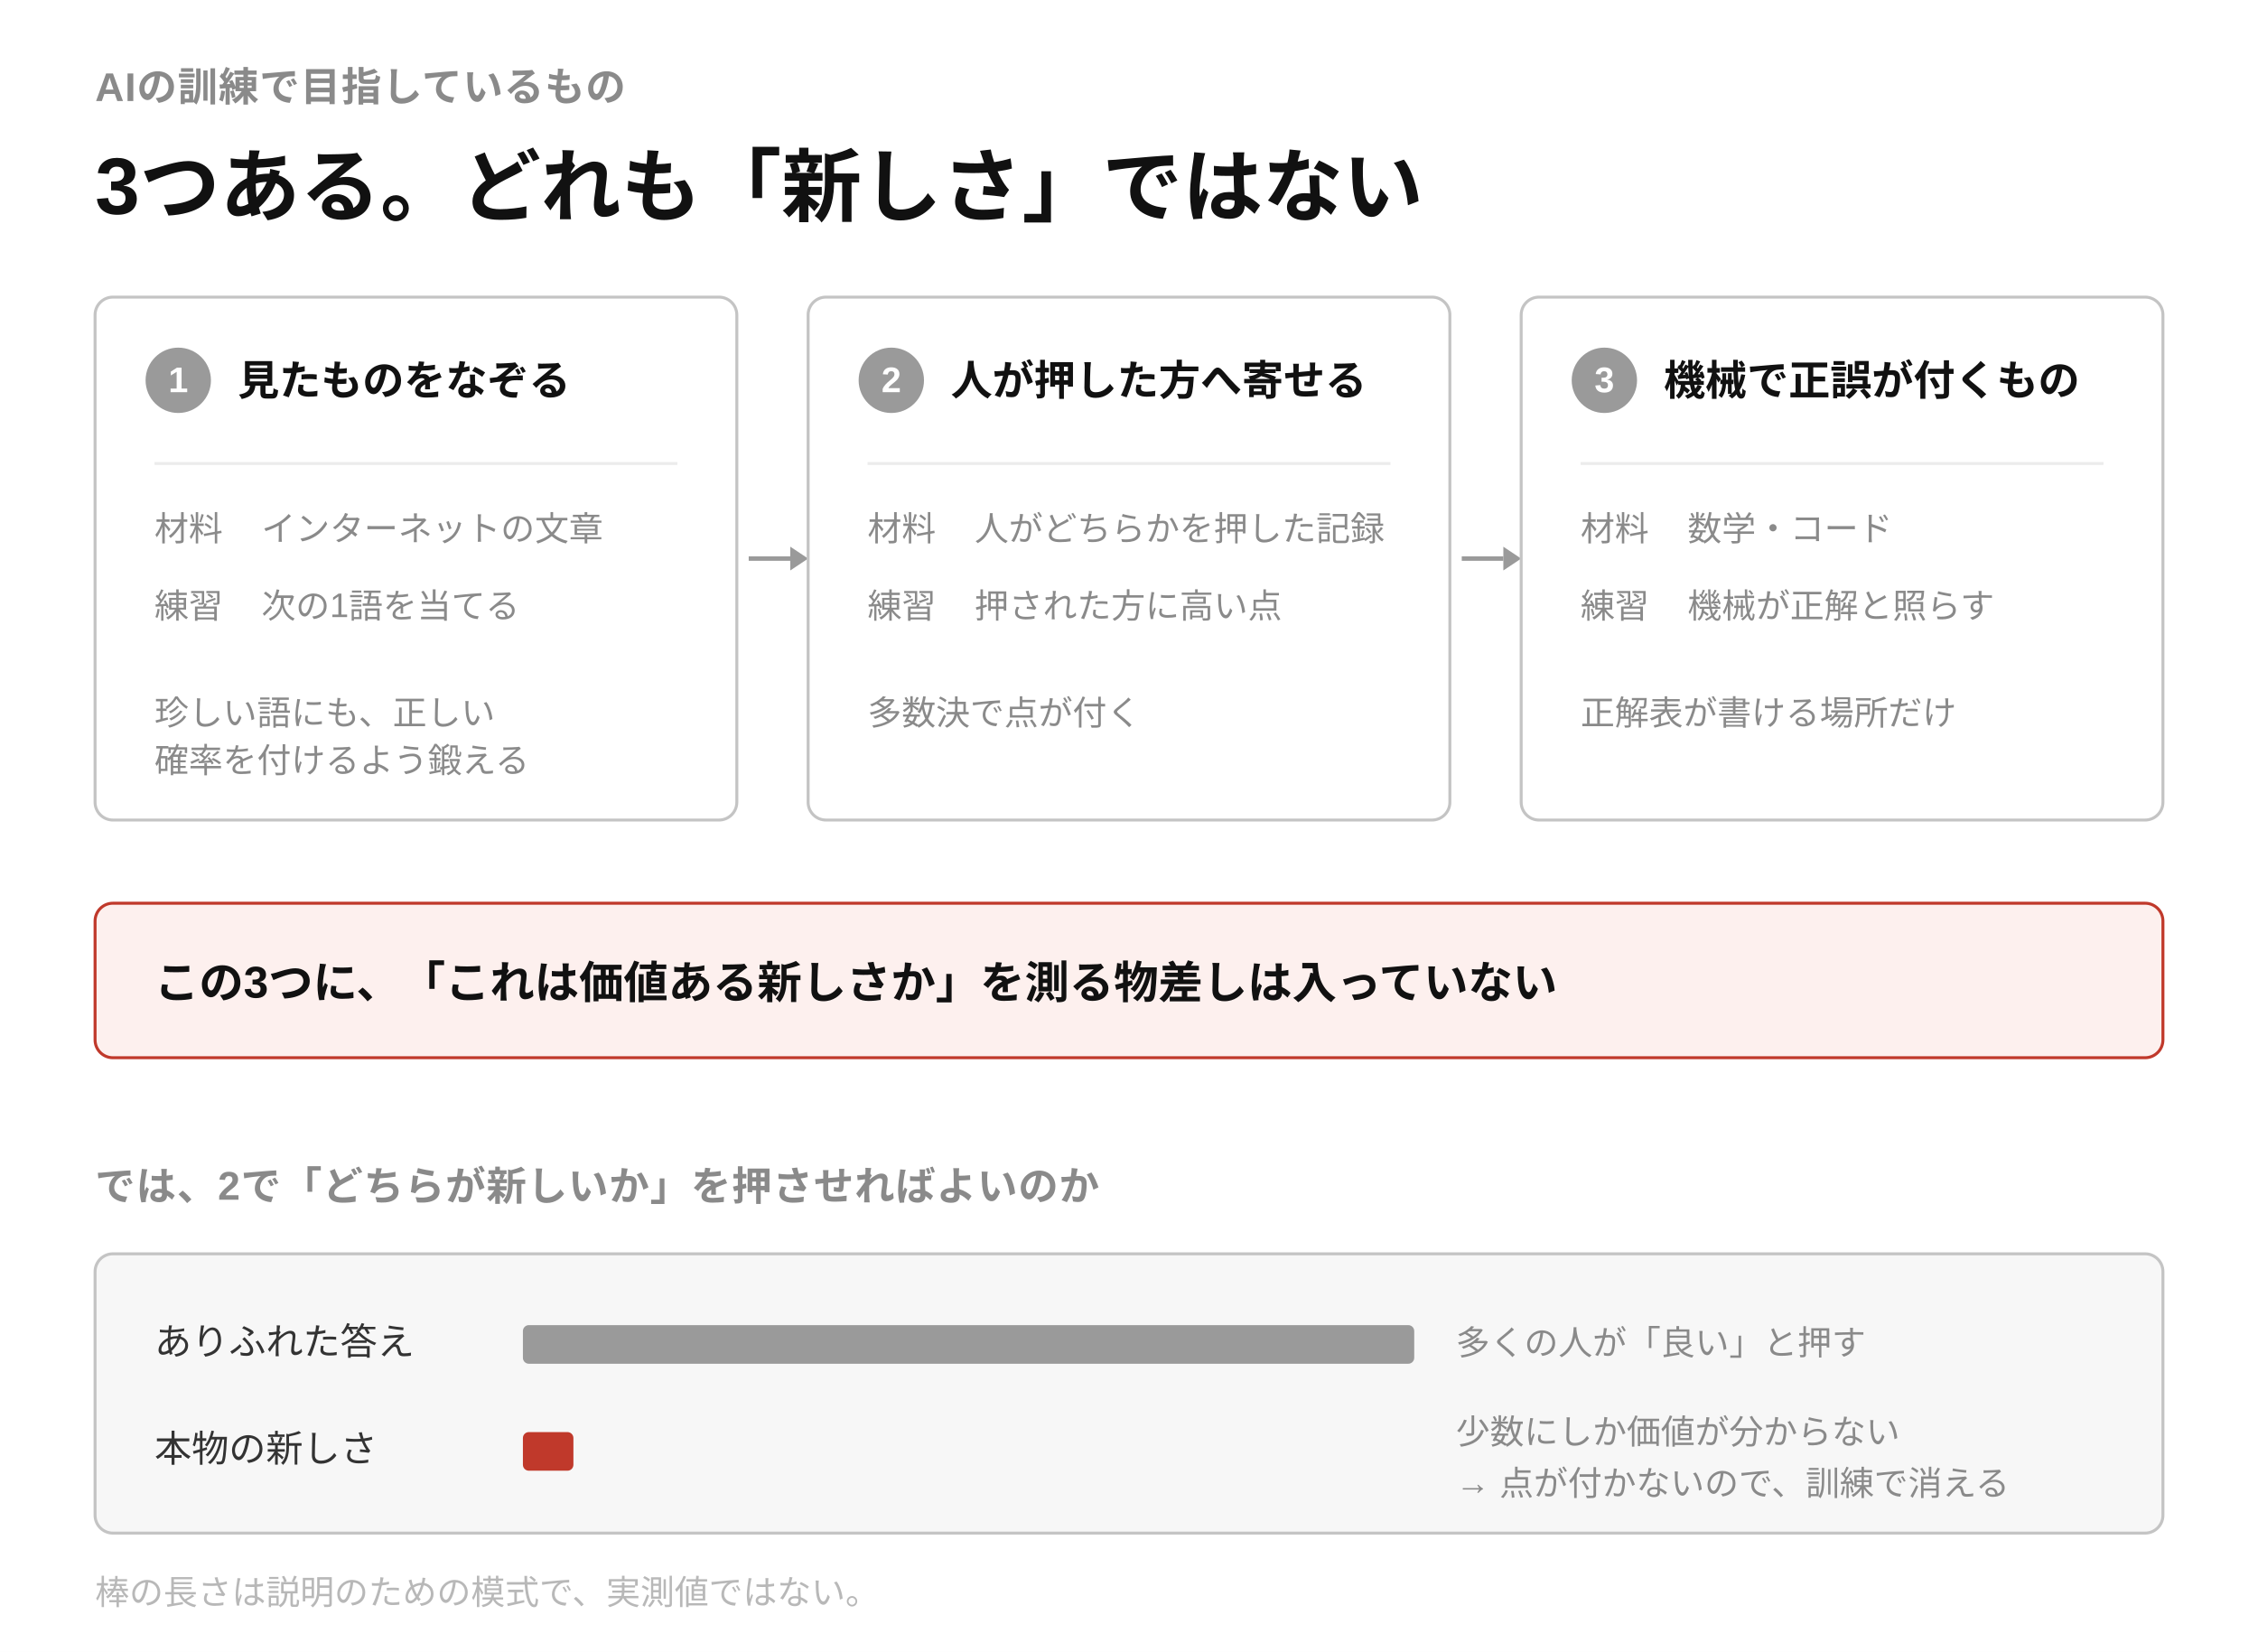
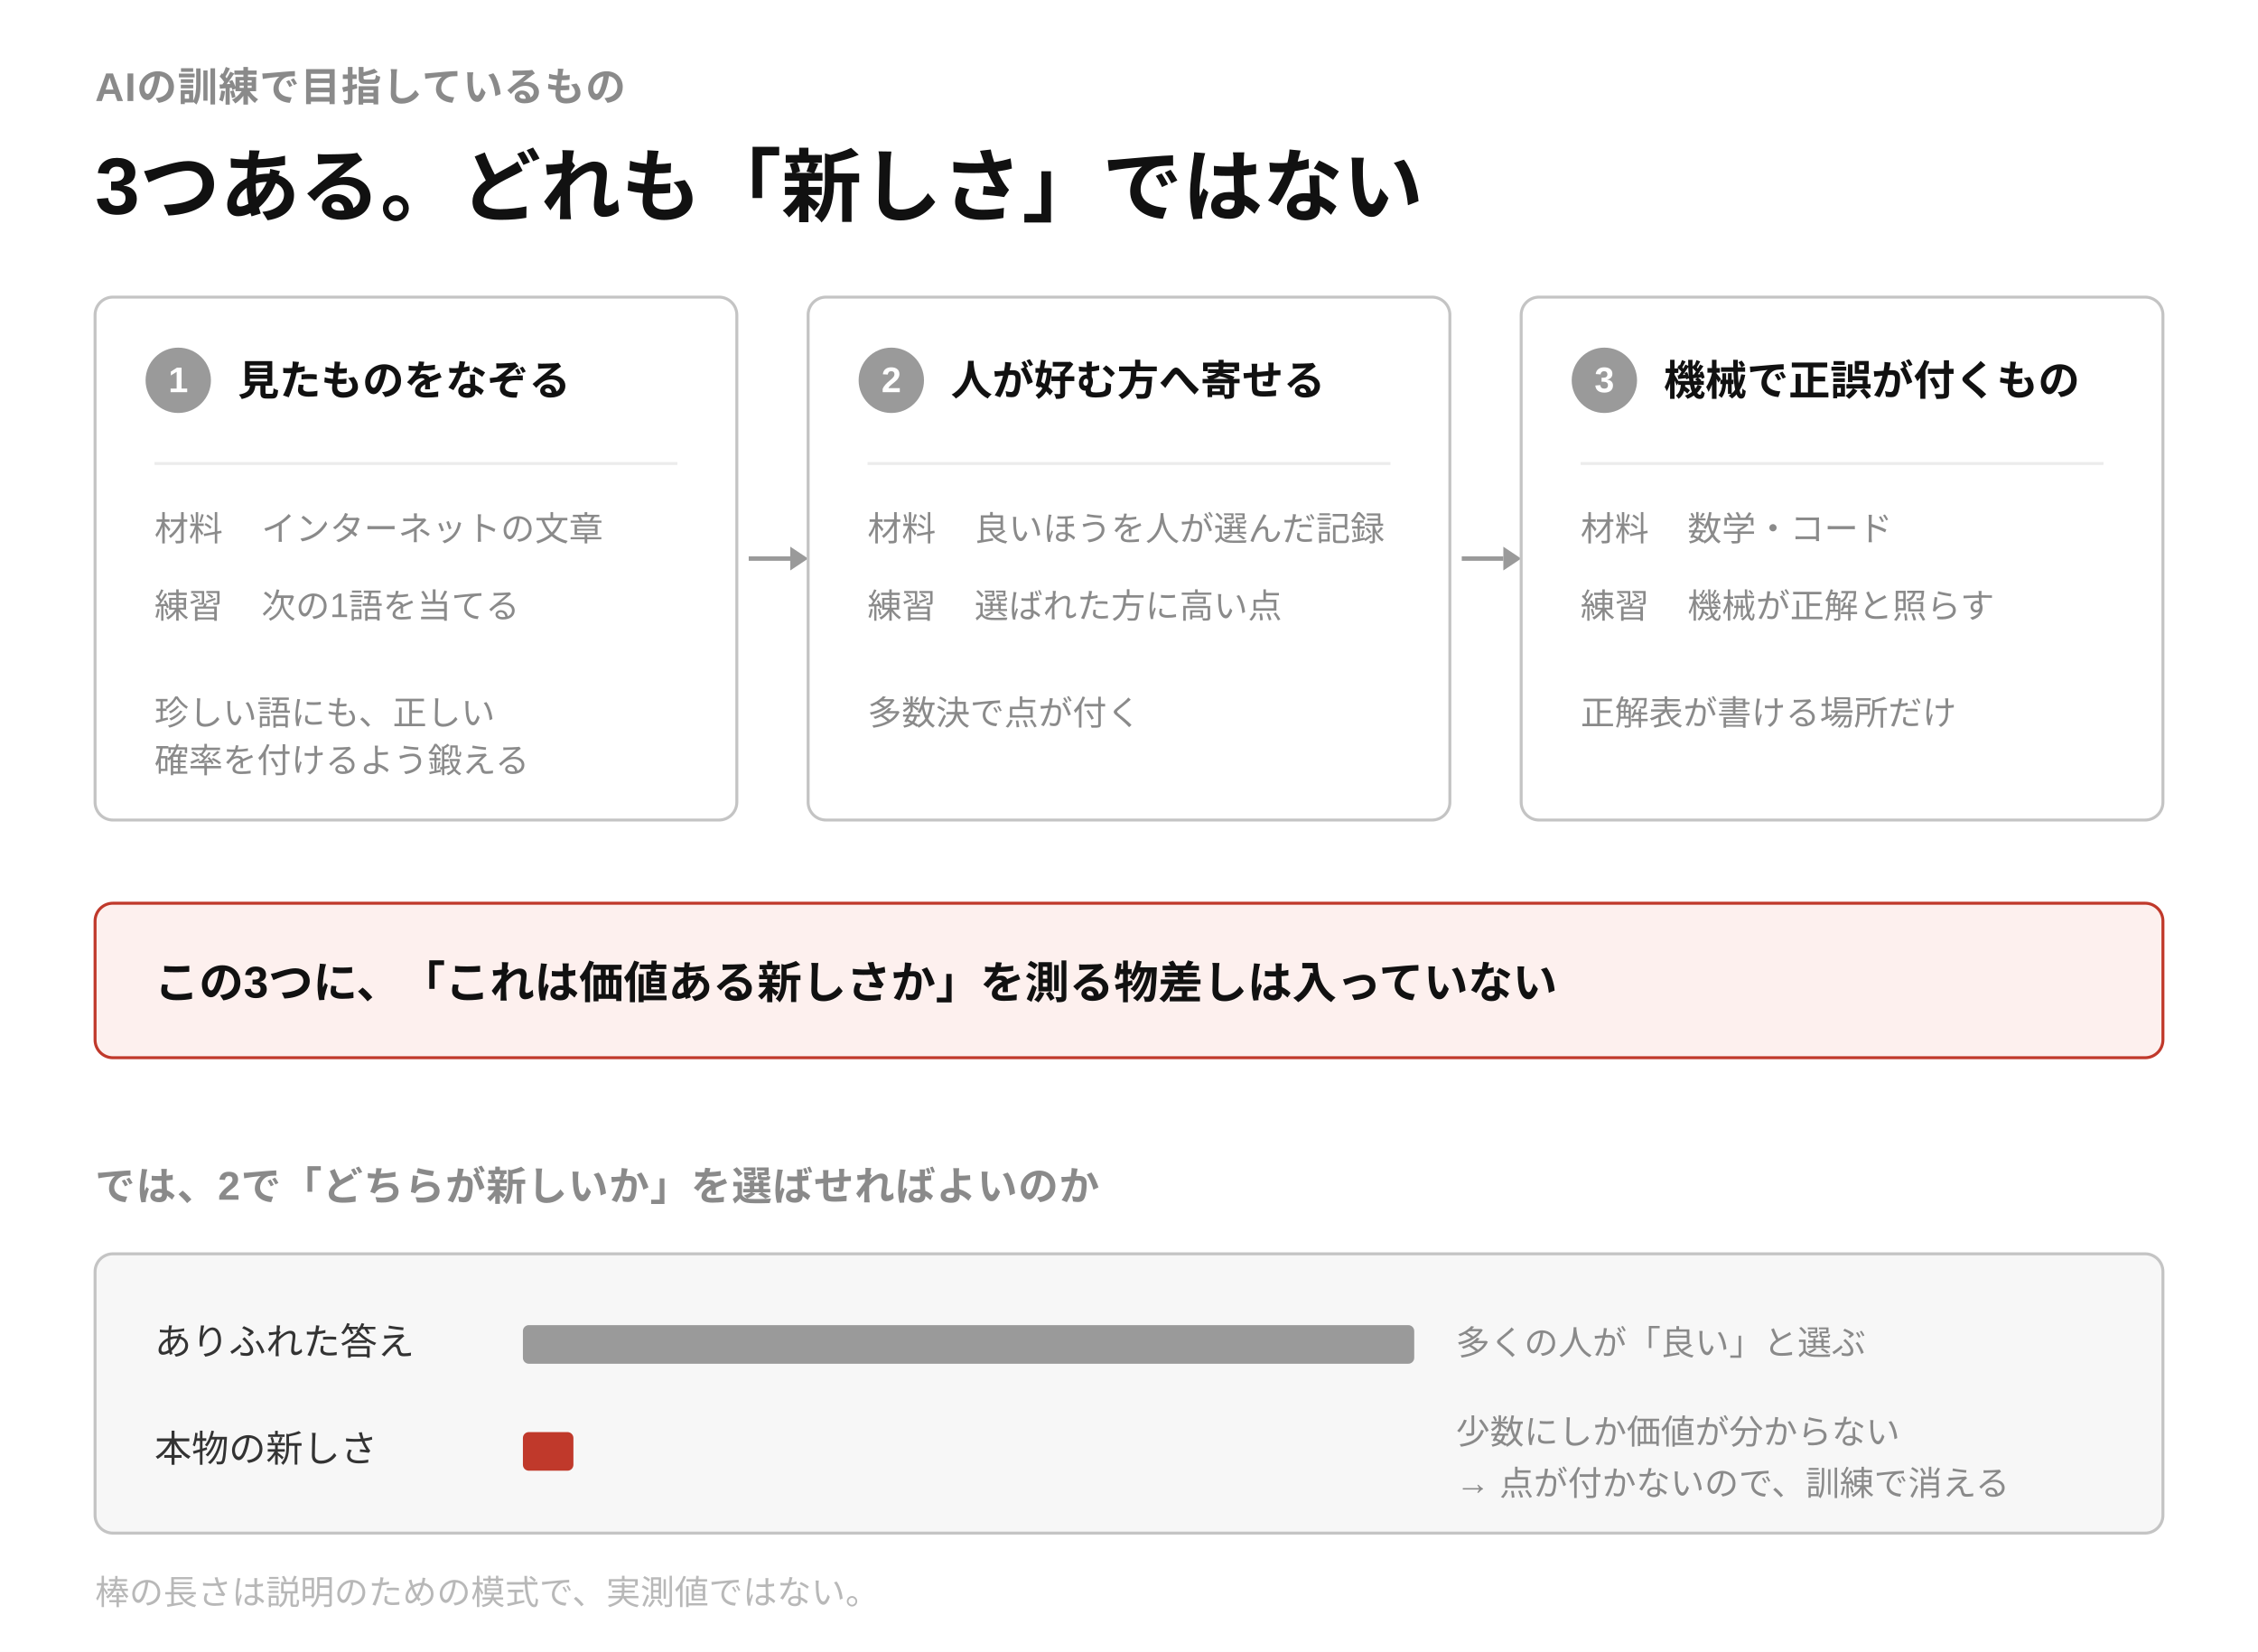
- <svg xmlns="http://www.w3.org/2000/svg" viewBox="0 0 760 556" role="img" aria-label="AIの訓練で目指しているもの3つ。1、見たものをなぞる。材料はインターネットの文章、練習は次の1語を当てること。2、人が押した方へ寄せる。材料は人がどちらかを押した記録、練習は押された方に高い点が付くようにすること。3、機械で正誤が付くもの。材料は数学とコード、練習は機械が正解と照らすこと。この3つに、これは価値ある新しさかを測る物差しはない。2で新しさを押させればいいとはならない。ありふれた答えには多くの人が良いと押すが、本物の新しさは少数にしか価値が分からないので、点が付かず訓練で消える。棒の長さは説明のための模式。">
+ <svg xmlns="http://www.w3.org/2000/svg" viewBox="0 0 760 556" role="img" aria-label="AIの訓練で目指しているもの3つ。1、見たものをなぞる。材料はインターネットの文章、練習は次の1語を当てること。2、人が好む方へ寄せる。材料は2つを見せて人が良いと思ったほうを選んだ記録、練習は選ばれた方に高い点が付くようにすること。3、機械で正誤が付くもの。材料は数学とコード、練習は機械が正解と照らすこと。この3つに、これは価値ある新しさかを測る物差しはない。2で新しさを選ばせればいいとはならない。ありふれた答えには多くの人が良いと選ぶが、本物の新しさは少数にしか価値が分からないので、点が付かず訓練で消える。棒の長さは説明のための模式。">
  <style>
text{
  font-family:'Hiragino Kaku Gothic ProN','Hiragino Sans','Yu Gothic','Meiryo','Helvetica Neue',Arial,sans-serif;
  font-weight:400; fill:#333;
}
.eyebrow{font-size:13.5px;font-weight:600;fill:#8a8a8a;letter-spacing:.02em}
.deck{font-size:27px;font-weight:600;fill:#111}
.no{font-size:12px;font-weight:600;fill:#fff}
.label{font-size:14px;font-weight:600;fill:#111}
.sub{font-size:11.5px;fill:#8a8a8a}
.mid{font-size:15px;font-weight:600;fill:#111}
.bar{font-size:12.5px;fill:#333}
.note{font-size:11.5px;fill:#b8b8b8}
</style>
  <rect width="760" height="556" fill="#fff" />
  <text class="eyebrow" x="32" y="34">AIの訓練で目指しているもの</text>
  <text class="deck" x="32" y="72">3つある。どれも「新しさ」ではない</text>
  <g>
    <rect x="32" y="100" width="216" height="176" rx="6" fill="#fff" stroke="#c4c4c4" stroke-width="1" />
    <circle cx="60" cy="128" r="11" fill="#9a9a9a" />
    <text class="no" x="60" y="132" text-anchor="middle">1</text>
    <text class="label" x="80" y="133">見たものをなぞる</text>
    <path d="M52 156 L228 156" stroke="#ececec" stroke-width="1" />
    <text class="sub" x="52" y="182">材料</text>
    <text class="sub" x="88" y="182" fill="#333">インターネットの文章</text>
    <text class="sub" x="52" y="208">練習</text>
    <text class="sub" x="88" y="208" fill="#333">次の1語を当てる</text>
    <text class="sub" x="52" y="244">珍しい語にも、正しい</text>
    <text class="sub" x="52" y="260">確率を付けるよう鍛える</text>
  </g>
  <path d="M252 188 L266 188" stroke="#9a9a9a" stroke-width="1.5" fill="none" />
  <path d="M266 184 L272 188 L266 192 Z" fill="#9a9a9a" />
  <g>
    <rect x="272" y="100" width="216" height="176" rx="6" fill="#fff" stroke="#c4c4c4" stroke-width="1" />
    <circle cx="300" cy="128" r="11" fill="#9a9a9a" />
    <text class="no" x="300" y="132" text-anchor="middle">2</text>
-     <text class="label" x="320" y="133">人が押した方へ寄せる</text>
+     <text class="label" x="320" y="133">人が好む方へ寄せる</text>
    <path d="M292 156 L468 156" stroke="#ececec" stroke-width="1" />
    <text class="sub" x="292" y="182">材料</text>
-     <text class="sub" x="328" y="182" fill="#333">人がどちらかを押した記録</text>
+     <text class="sub" x="328" y="182" fill="#333">良いほうを人が選んだ記録</text>
    <text class="sub" x="292" y="208">練習</text>
-     <text class="sub" x="328" y="208" fill="#333">押された方に高い点</text>
+     <text class="sub" x="328" y="208" fill="#333">選ばれた方に高い点</text>
    <text class="sub" x="292" y="244">多数決で点が付く</text>
  </g>
  <path d="M492 188 L506 188" stroke="#9a9a9a" stroke-width="1.5" fill="none" />
  <path d="M506 184 L512 188 L506 192 Z" fill="#9a9a9a" />
  <g>
    <rect x="512" y="100" width="216" height="176" rx="6" fill="#fff" stroke="#c4c4c4" stroke-width="1" />
    <circle cx="540" cy="128" r="11" fill="#9a9a9a" />
    <text class="no" x="540" y="132" text-anchor="middle">3</text>
    <text class="label" x="560" y="133">機械で正誤が付くもの</text>
    <path d="M532 156 L708 156" stroke="#ececec" stroke-width="1" />
    <text class="sub" x="532" y="182">材料</text>
    <text class="sub" x="568" y="182" fill="#333">数学・コード</text>
    <text class="sub" x="532" y="208">練習</text>
    <text class="sub" x="568" y="208" fill="#333">機械が正解と照らす</text>
    <text class="sub" x="532" y="244">正解表が書ける場所だけ</text>
  </g>
  <rect x="32" y="304" width="696" height="52" rx="6" fill="#fdf0ee" stroke="#c0392b" stroke-width="1" />
  <text class="mid" x="52" y="336">この3つに、「これは価値ある新しさか」を測る物差しは入っていない</text>
-   <text class="eyebrow" x="32" y="404">では、2で「どちらが新しいか」を押させればよいのか</text>
+   <text class="eyebrow" x="32" y="404">では、2で「どちらが新しいか」を選ばせればよいのか</text>
  <rect x="32" y="422" width="696" height="94" rx="6" fill="#f7f7f7" stroke="#c4c4c4" stroke-width="1" />
  <text class="bar" x="52" y="456">ありふれた答え</text>
  <rect x="176" y="446" width="300" height="13" rx="2" fill="#9a9a9a" />
-   <text class="sub" x="490" y="456" fill="#333">多くの人が「良い」と押す</text>
+   <text class="sub" x="490" y="456" fill="#333">多くの人が「良い」と選ぶ</text>
  <text class="bar" x="52" y="492">本物の新しさ</text>
  <rect x="176" y="482" width="17" height="13" rx="2" fill="#c0392b" />
  <text class="sub" x="490" y="486" fill="#333">少数にしか価値が分からない</text>
  <text class="sub" x="490" y="503" fill="#c0392b">→ 点が付かないので、訓練で消える</text>
  <text class="note" x="32" y="540">棒の長さは説明のための模式で、実測値ではない。</text>
</svg>
